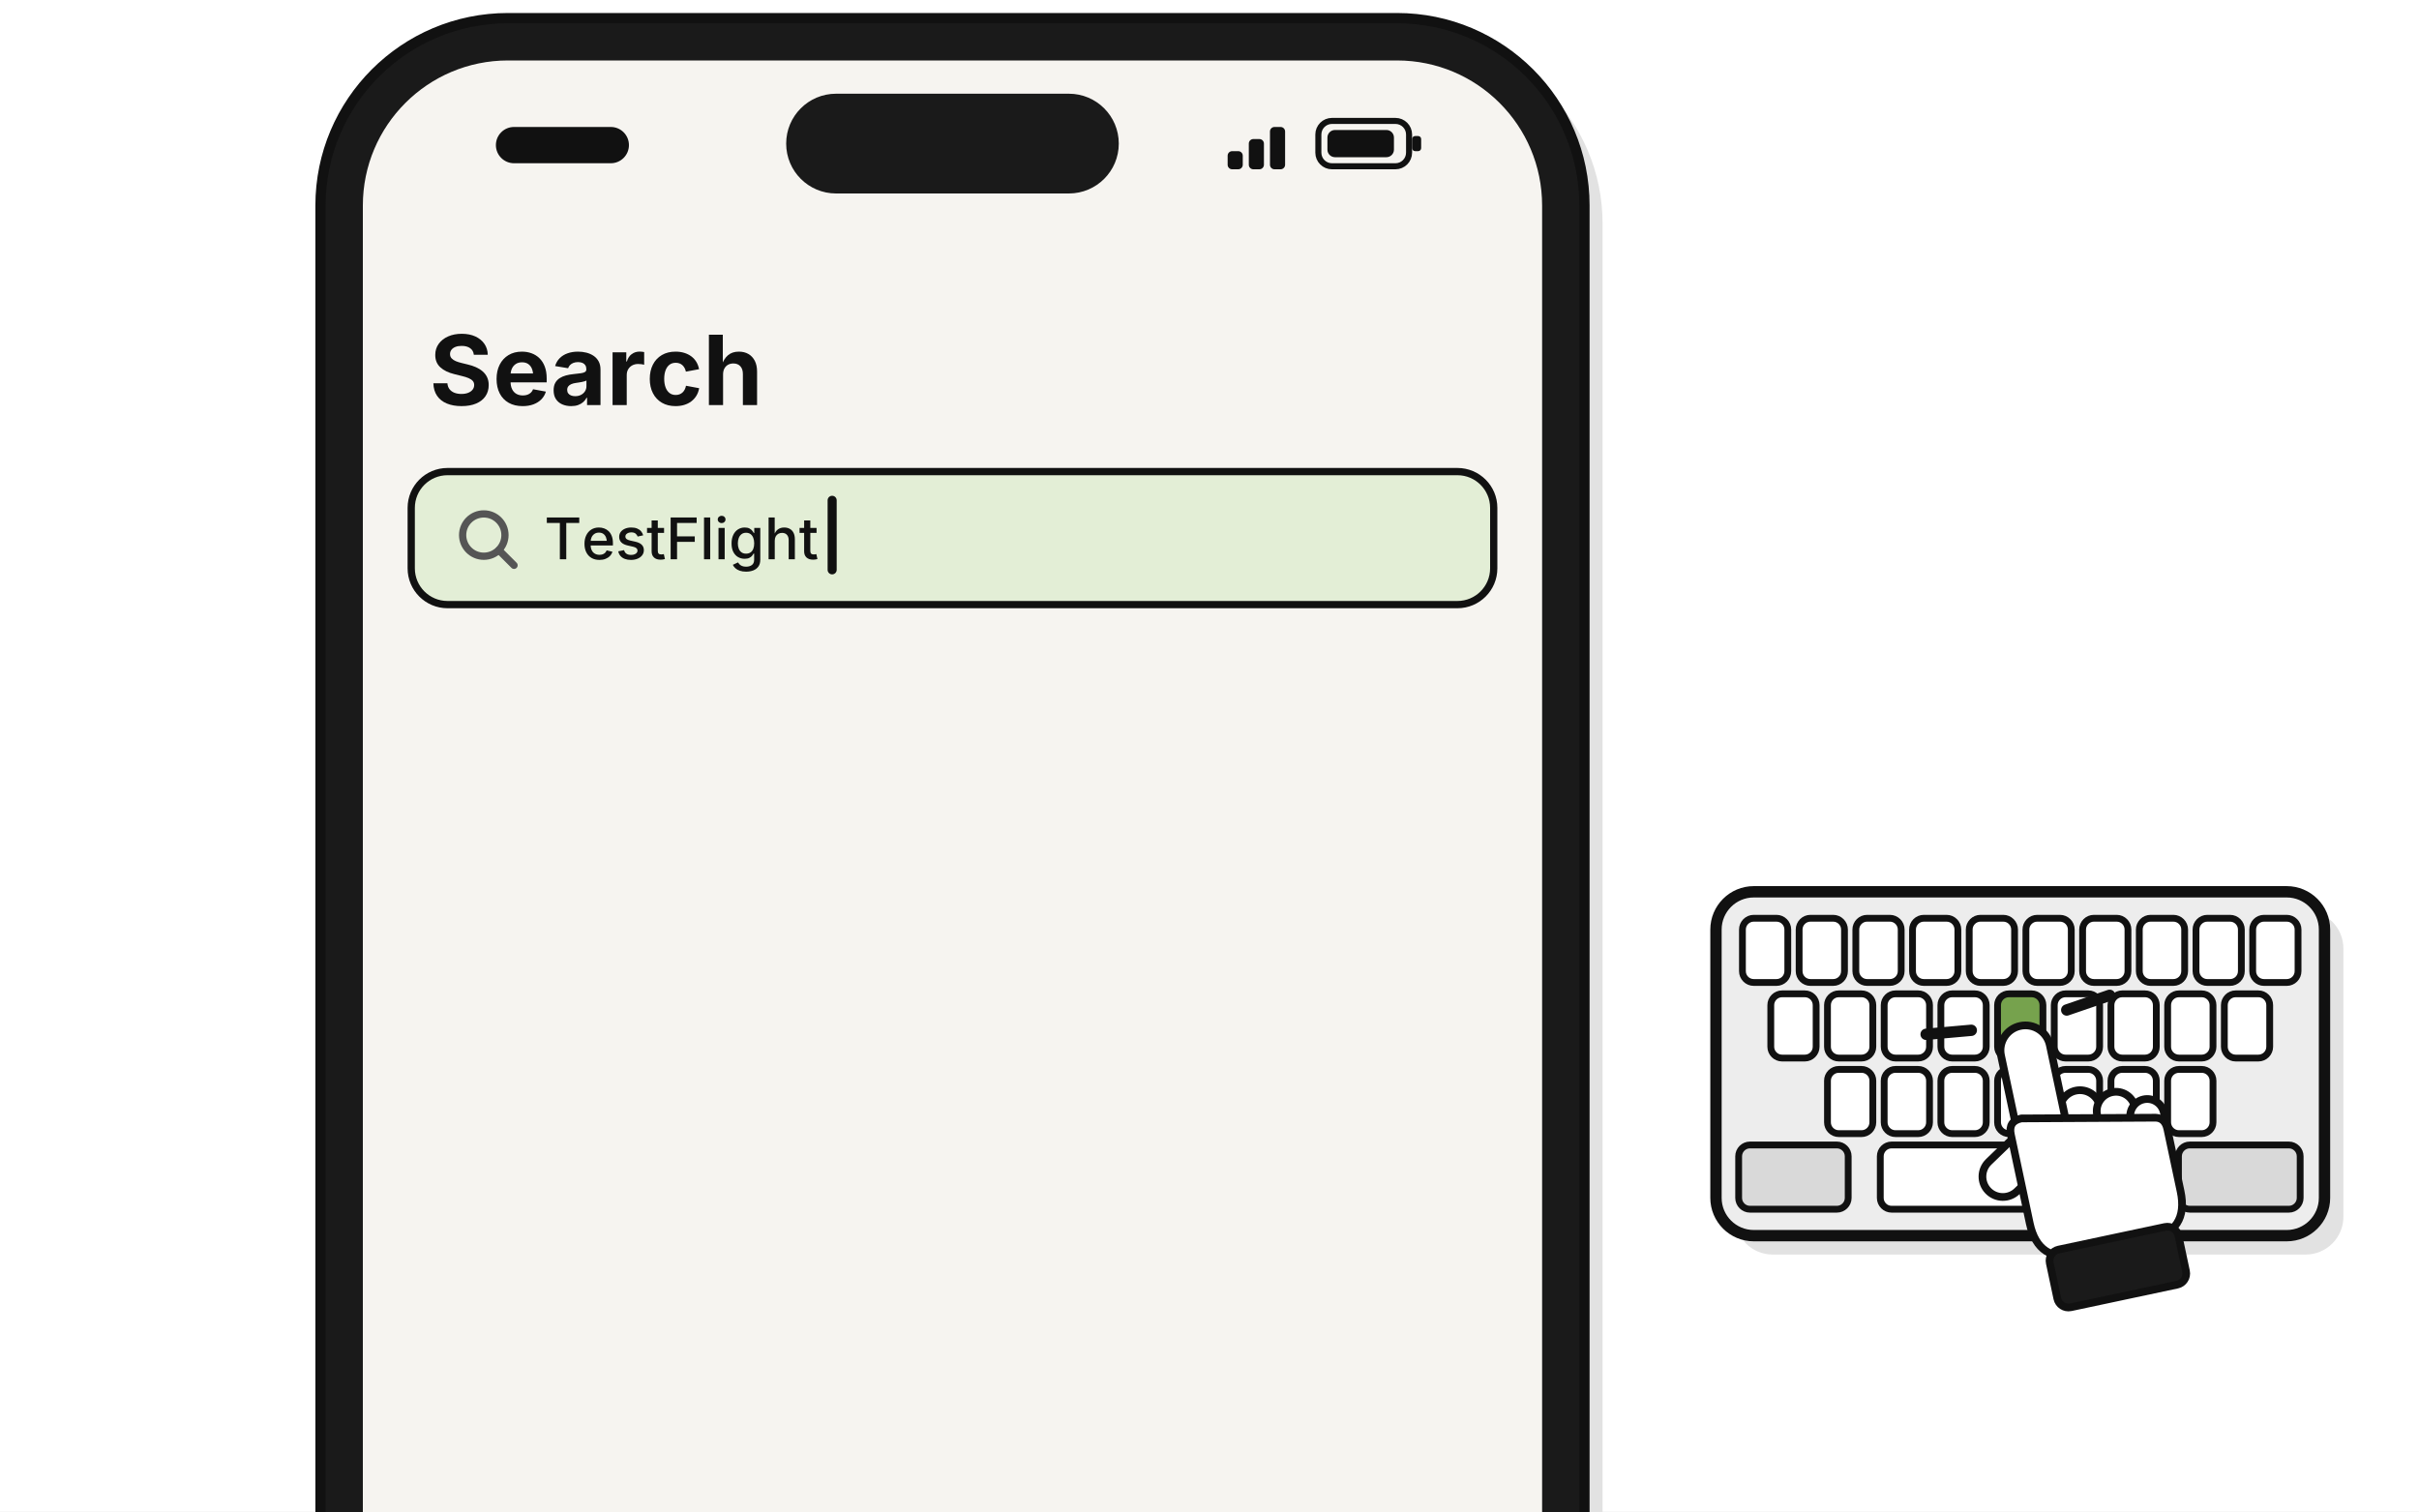
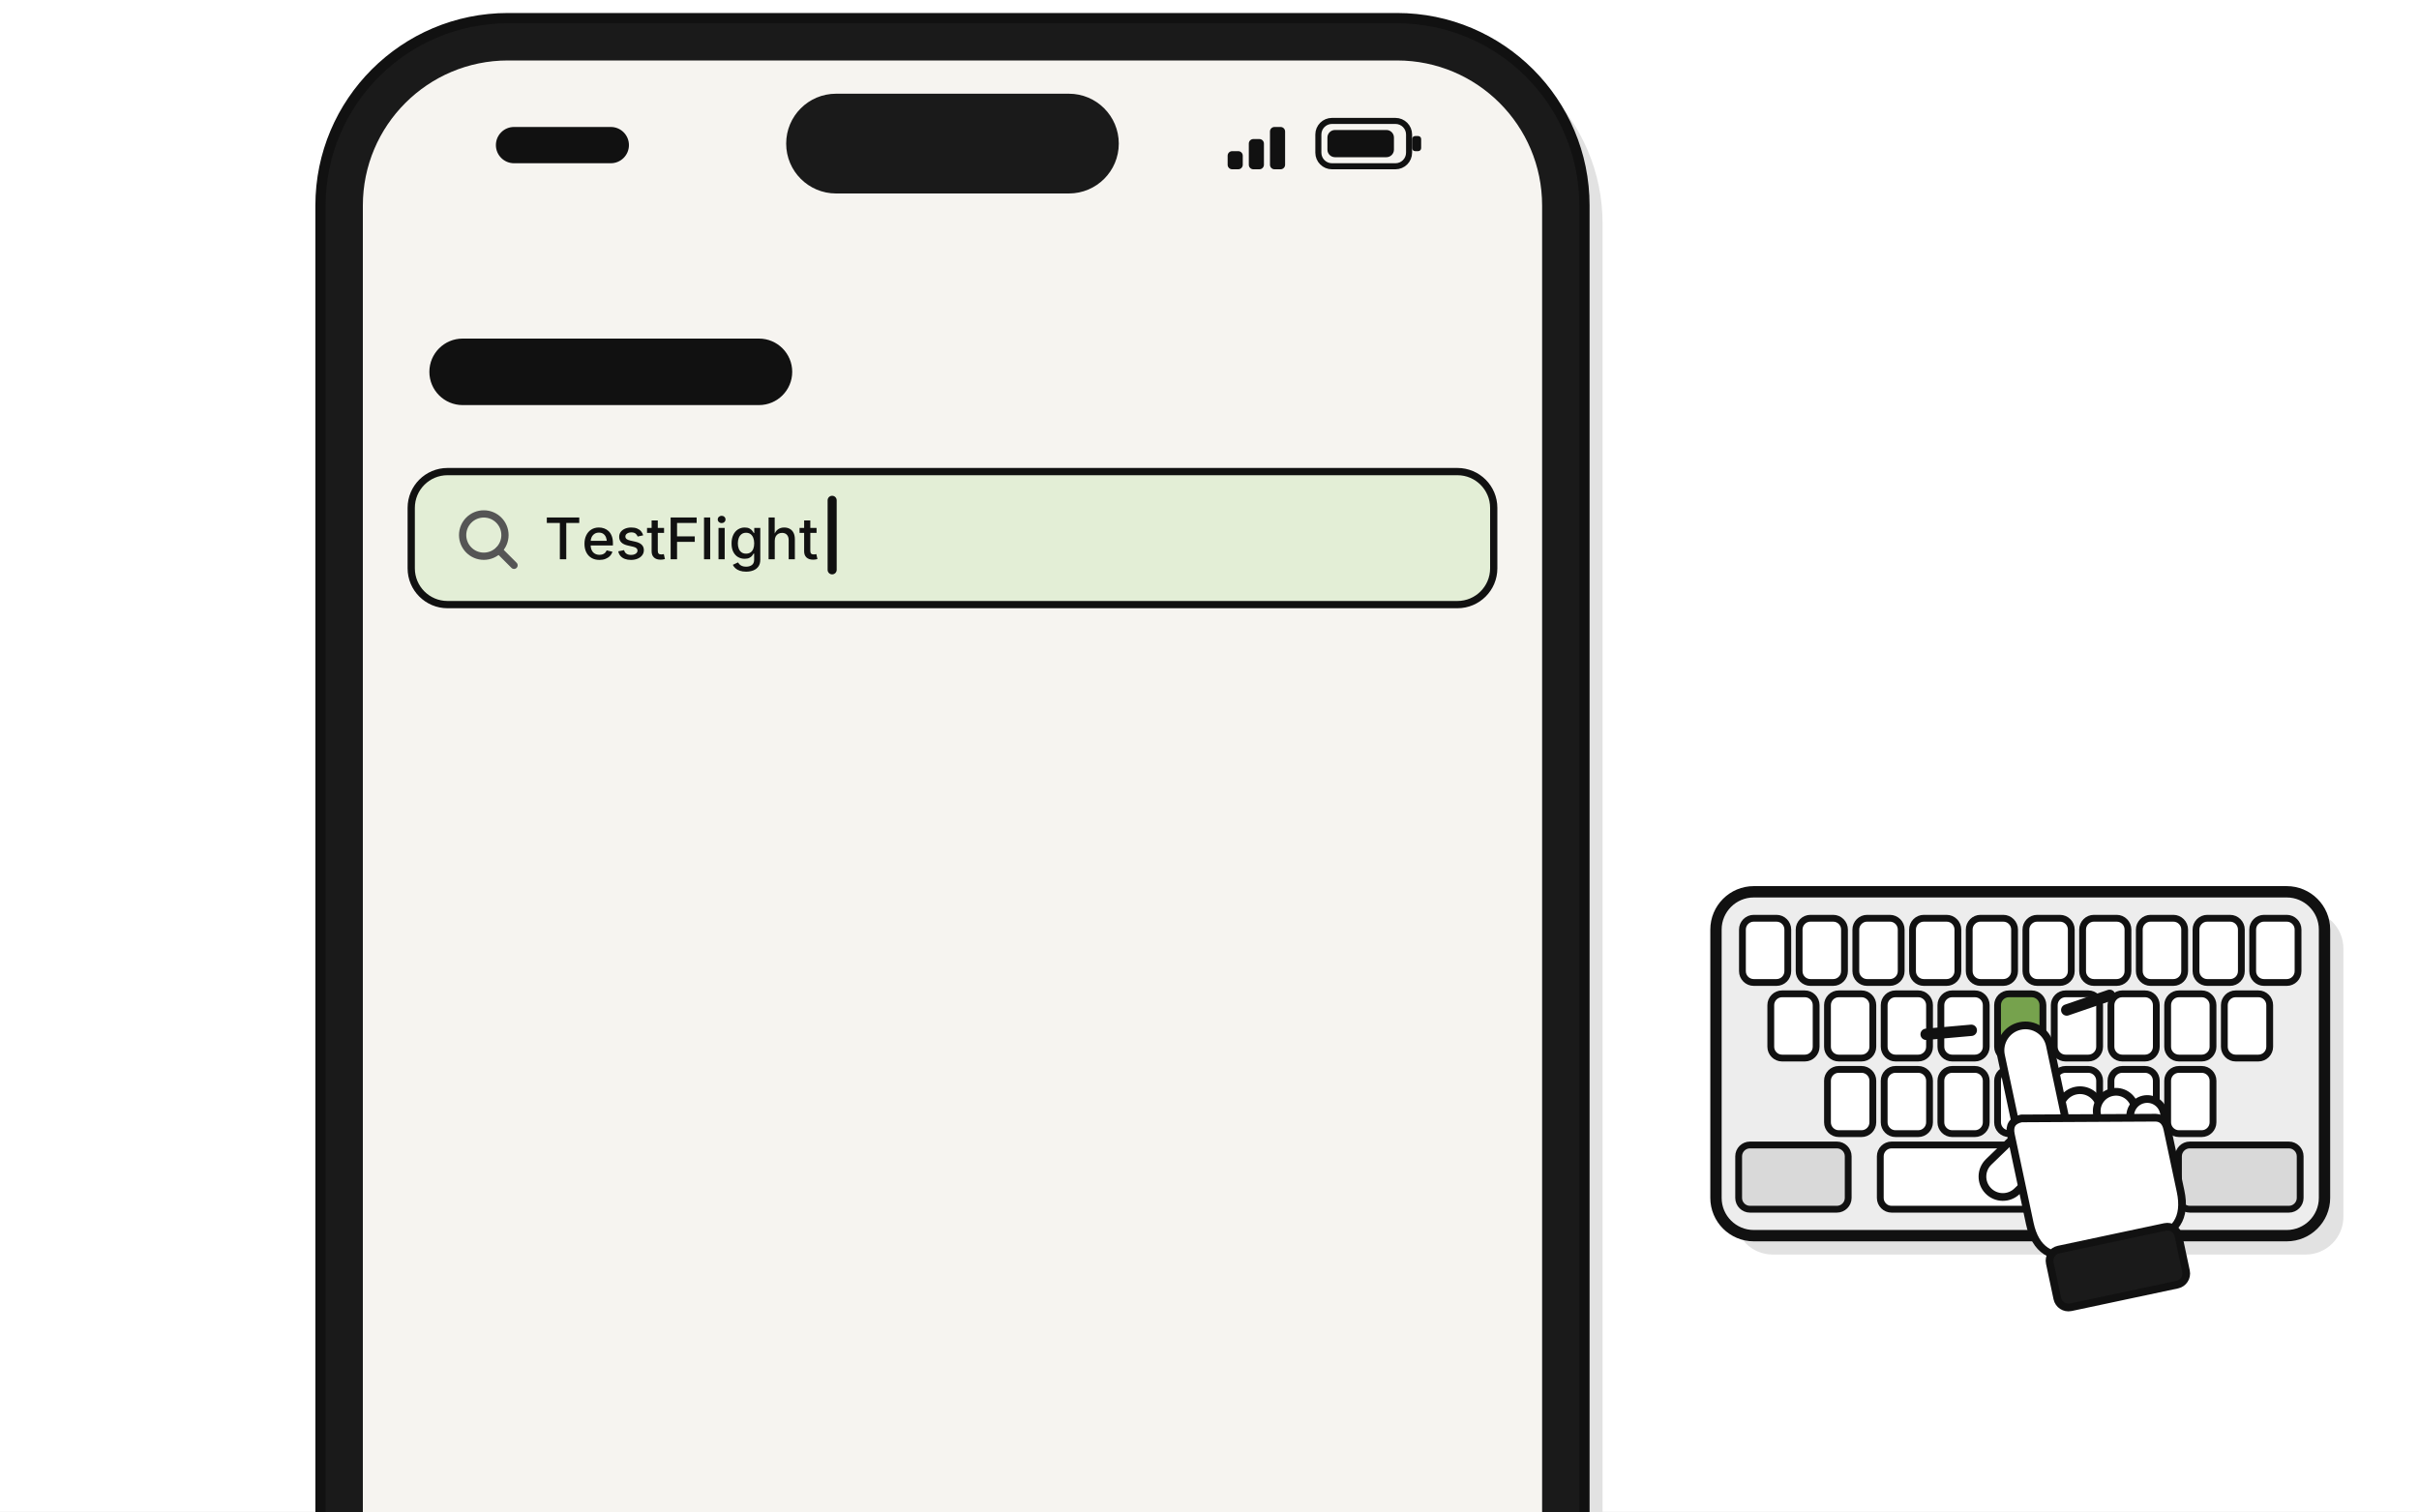
<svg xmlns="http://www.w3.org/2000/svg" viewBox="0 0 640 400" width="640" height="400">
  <rect x="0" y="0" width="640" height="400" rx="0" fill="#FFFFFF" />
  <g transform="translate(96 16) scale(0.8)">
    <rect x="-8" y="-8" width="418" height="872" rx="62" fill="#E2E2E2" />
    <rect x="-14" y="-14" width="418" height="872" rx="62" fill="#1A1A1A" stroke="#111111" stroke-width="3.4" />
    <clipPath id="scr2">
      <rect x="0" y="0" width="390" height="844" rx="48" />
    </clipPath>
    <g clip-path="url(#scr2)">
      <rect x="0" y="0" width="390" height="844" rx="0" fill="#F6F4F0" />
-       <path d="M681.299 -21.68Q502.48 -21.68 369.94 33.29Q237.401 88.26 163.381 196.069Q89.361 303.878 84.681 462.357H381.737Q387.577 386.997 426.588 336.547Q465.598 286.096 530.758 260.946Q595.919 235.796 678.059 235.796Q759.62 235.796 820.411 259.617Q881.202 283.437 914.972 326.428Q948.743 369.418 948.743 425.739Q948.743 477.22 918.502 511.691Q888.262 546.161 830.981 570.841Q773.701 595.521 692.081 614.821L528.28 655.562Q339.101 701.702 231.811 800.212Q124.521 898.722 124.521 1061.301Q124.521 1195.941 197.381 1296.921Q270.241 1397.9 396.771 1453.95Q523.3 1510 685.119 1510Q850.479 1510 973.468 1453.41Q1096.458 1396.82 1165.198 1296.521Q1233.938 1196.221 1236.318 1065.402H941.242Q932.562 1154.963 864.511 1204.203Q796.46 1253.444 682.359 1253.444Q604.719 1253.444 549.768 1231.123Q494.817 1208.803 466.157 1169.692Q437.496 1130.582 437.496 1080.561Q437.496 1025.78 470.877 989.619Q504.257 953.459 558.878 930.739Q613.498 908.019 676.138 893.019L810.559 860.118Q904.577 838.719 985.717 802.619Q1066.857 766.519 1127.727 714.079Q1188.597 661.64 1222.457 589.87Q1256.318 518.1 1256.318 424.359Q1256.318 288.86 1187.958 188.43Q1119.598 88 991.038 33.16Q862.479 -21.68 681.299 -21.68Z" fill="#111111" transform="translate(22.00 114.00) scale(0.01562 -0.01562)" />
-       <path d="M633.4 -21.84Q462.22 -21.84 338.24 48.27Q214.261 118.38 147.791 247.38Q81.321 376.38 81.321 553.24Q81.321 725.78 147.371 855.97Q213.421 986.16 334.21 1059.08Q455 1132 618.34 1132Q727.859 1132 822.998 1097.1Q918.138 1062.2 989.988 991.841Q1061.838 921.481 1102.218 815.021Q1142.598 708.561 1142.598 564.9V480.721H204.401V669.439H996.46L856.302 618.839Q856.302 706.16 829.632 770.601Q802.962 835.042 750.621 870.582Q698.28 906.123 620.499 906.123Q542.719 906.123 488.538 870.122Q434.357 834.122 406.077 772.441Q377.796 710.76 377.796 632.18V499.321Q377.796 402.32 410.267 336.339Q442.737 270.358 501.608 237.198Q560.479 204.037 638.18 204.037Q690.68 204.037 733.611 218.987Q776.541 233.938 807.441 263.258Q838.342 292.578 854.482 335.539L1125.678 285.379Q1098.598 192.739 1031.738 123.61Q964.878 54.48 864.199 16.32Q763.519 -21.84 633.4 -21.84Z" fill="#111111" transform="translate(42.95 114.00) scale(0.01562 -0.01562)" />
-       <path d="M440.221 -21.68Q333.681 -21.68 249.341 15.89Q165.001 53.46 116.701 127.76Q68.401 202.06 68.401 312.6Q68.401 406.44 102.621 469.14Q136.841 531.84 196.291 570.12Q255.742 608.4 331.392 628.37Q407.042 648.34 489.901 656.18Q586.662 665.94 646.152 674.56Q705.642 683.18 733.442 701.53Q761.242 719.88 761.242 756.02V760.94Q761.242 808.801 740.912 841.911Q720.582 875.022 681.541 892.652Q642.501 910.283 585.56 910.283Q528.239 910.283 485.278 892.842Q442.318 875.402 414.917 846.272Q387.517 817.141 375.457 780.841L100.401 826.502Q128.821 924.182 195.882 992.211Q262.942 1060.241 362.551 1096.12Q462.161 1132 586.499 1132Q676.518 1132 761.518 1110.67Q846.517 1089.341 914.097 1043.941Q981.677 998.541 1021.397 926.521Q1061.117 854.501 1061.117 752.659V0H776.662V155.24H766.821Q739.722 103.28 694.752 63.4Q649.782 23.52 586.562 0.92Q523.342 -21.68 440.221 -21.68ZM524.679 188.618Q595.52 188.618 649.131 216.818Q702.742 245.019 733.072 292.939Q763.402 340.86 763.402 399.68V520.662Q749.702 511.441 722.962 503.371Q696.221 495.301 663.301 488.921Q630.38 482.541 598.3 477.851Q566.219 473.161 541.299 469.621Q486.019 462.161 444.098 444.281Q402.177 426.401 378.977 396.461Q355.777 366.52 355.777 321.419Q355.777 277.999 377.677 248.449Q399.577 218.898 437.538 203.758Q475.498 188.618 524.679 188.618Z" fill="#111111" transform="translate(62.02 114.00) scale(0.01562 -0.01562)" />
-       <path d="M127.761 0V1118H418.396V923.321H430.396Q460.857 1026.68 533.337 1079.8Q605.817 1132.92 699.877 1132.92Q723.117 1132.92 749.807 1130.3Q776.497 1127.68 796.817 1122.9V854.964Q776.938 861.824 738.728 866.094Q700.518 870.364 667.218 870.364Q598.557 870.364 543.967 840.643Q489.377 810.923 458.507 758.363Q427.636 705.803 427.636 636.283V0Z" fill="#111111" transform="translate(80.59 114.00) scale(0.01562 -0.01562)" />
-       <path d="M627.579 -21.84Q459.38 -21.84 336.78 50.43Q214.181 122.7 147.751 252.43Q81.321 382.16 81.321 554.16Q81.321 727.54 147.751 857.5Q214.181 987.46 336.78 1059.73Q459.38 1132 627.579 1132Q727.479 1132 811.358 1106.14Q895.238 1080.28 960.137 1032.141Q1025.037 984.001 1066.957 915.162Q1108.877 846.322 1124.858 760.363L846.022 708.123Q836.722 751.663 817.932 786.313Q799.141 820.963 772.011 845.573Q744.881 870.183 709.41 883.063Q673.94 895.943 630.819 895.943Q550.678 895.943 496.497 852.832Q442.317 809.722 414.606 733.081Q386.896 656.44 386.896 555.24Q386.896 455.499 414.606 378.549Q442.317 301.598 496.497 257.907Q550.678 214.217 630.819 214.217Q674.4 214.217 710.33 227.597Q746.261 240.977 774.121 266.317Q801.981 291.657 820.772 328.037Q839.562 364.417 848.322 409.417L1126.698 357.717Q1111.177 269.218 1069.027 199.378Q1026.877 129.539 962.018 79.939Q897.158 30.34 812.548 4.25Q727.939 -21.84 627.579 -21.84Z" fill="#111111" transform="translate(93.62 114.00) scale(0.01562 -0.01562)" />
-       <path d="M427.636 647.321V0H127.761V1490H422.237V838.9H397.716Q441.697 978.781 531.337 1055.39Q620.977 1132 762.556 1132Q878.796 1132 965.376 1081.45Q1051.956 1030.9 1099.726 936.59Q1147.496 842.28 1147.496 711.08V0H847.161V658.821Q847.161 762.982 793.43 822.213Q739.7 881.444 644.839 881.444Q581.578 881.444 532.428 853.733Q483.277 826.023 455.457 773.872Q427.636 721.722 427.636 647.321Z" fill="#111111" transform="translate(112.45 114.00) scale(0.01562 -0.01562)" />
+       <rect x="22" y="92" width="120" height="22" rx="11" fill="#111111" />
      <rect x="16" y="136" width="358" height="44" rx="12" fill="#E3EED6" stroke="#111111" stroke-width="2.4" />
      <circle cx="40" cy="157" r="7" fill="none" stroke="#555555" stroke-width="2.4" />
      <line x1="45" y1="162" x2="50" y2="167" stroke="#555555" stroke-width="2.4" stroke-linecap="round" />
      <path d="M90.44 1293.561V1490H1246.679V1293.561H783.639V0H555.12V1293.561Z" fill="#111111" transform="translate(60.00 165.00) scale(0.00928 -0.00928)" />
      <path d="M629.8 -23.28Q464.74 -23.28 345.08 48.09Q225.42 119.46 160.93 248.46Q96.44 377.46 96.44 551.08Q96.44 723.26 159.79 853.99Q223.14 984.72 339.07 1058.36Q455 1132 610.78 1132Q706.62 1132 795.999 1100.7Q885.379 1069.4 956.329 1002.28Q1027.279 935.16 1068.739 828.34Q1110.199 721.52 1110.199 570.3V492.24H218.8V656.48H996.82L894.101 602.28Q894.101 704.72 862.211 783.2Q830.321 861.681 767.54 905.861Q704.76 950.041 611.5 950.041Q518.24 950.041 452.179 905.041Q386.119 860.041 351.359 786.48Q316.599 712.92 316.599 626.06V514.44Q316.599 399.44 356.089 319.78Q395.579 240.119 466.869 199.399Q538.16 158.679 632.06 158.679Q693.56 158.679 743.87 176.329Q794.18 193.979 830.48 229.419Q866.781 264.859 886.161 317.18L1092.559 268.46Q1066.199 181.58 1002.579 115.87Q938.959 50.16 844.4 13.44Q749.84 -23.28 629.8 -23.28Z" fill="#111111" transform="translate(72.40 165.00) scale(0.00928 -0.00928)" />
      <path d="M549.34 -23.28Q427.68 -23.28 333.32 11.93Q238.96 47.14 178.35 115.57Q117.74 184 97.92 282.52L305.099 325.859Q328.379 238.539 391.009 196.889Q453.639 155.239 550.939 155.239Q657.5 155.239 720.43 199.479Q783.36 243.72 783.36 306.42Q783.36 359.74 744.57 394.73Q705.78 429.72 625.84 447.46L437.68 490.02Q282.44 525.12 206.46 601.88Q130.48 678.64 130.48 799.16Q130.48 898.94 186.01 973.79Q241.54 1048.64 339 1090.32Q436.46 1132 562.84 1132Q683.779 1132 769.769 1096.78Q855.759 1061.56 909.319 998.99Q962.879 936.42 986.439 853.28L789.06 809.66Q767.86 868.76 716.07 913.531Q664.28 958.301 565.1 958.301Q473.739 958.301 412.729 917.251Q351.719 876.2 351.719 812.5Q351.719 757.16 392.489 722.45Q433.259 687.74 524.959 666.9L704.579 626.9Q859.999 591.98 935.069 516.75Q1010.139 441.52 1010.139 324.9Q1010.139 222.94 951.759 144.46Q893.379 65.98 789.469 21.35Q685.559 -23.28 549.34 -23.28Z" fill="#111111" transform="translate(83.56 165.00) scale(0.00928 -0.00928)" />
      <path d="M626.439 1118V939.161H20V1118ZM183.32 1384H403.279V302.419Q403.279 234.619 431.529 203.179Q459.779 171.739 525.199 171.739Q542.379 171.739 570.319 175.829Q598.259 179.919 618.279 183.919L657.259 7.62Q621.879 -4 581.789 -9.27Q541.7 -14.54 503.28 -14.54Q350.54 -14.54 266.93 63.67Q183.32 141.88 183.32 284.28Z" fill="#111111" transform="translate(93.80 165.00) scale(0.00928 -0.00928)" />
      <path d="M164.881 0V1490H1092.34V1293.561H393.399V814.88H1025.06V619.881H393.399V0Z" fill="#111111" transform="translate(100.26 165.00) scale(0.00928 -0.00928)" />
      <path d="M367.879 1490V0H147.92V1490Z" fill="#111111" transform="translate(111.46 165.00) scale(0.00928 -0.00928)" />
      <path d="M147.92 0V1118H367.879V0ZM258.54 1288.581Q201.96 1288.581 161.18 1327.01Q120.4 1365.439 120.4 1419.241Q120.4 1474.14 161.18 1512.06Q201.96 1549.98 258.54 1549.98Q315.888 1549.98 356.694 1512.079Q397.499 1474.178 397.499 1419.25Q397.499 1365.42 356.694 1327Q315.888 1288.581 258.54 1288.581Z" fill="#111111" transform="translate(116.25 165.00) scale(0.00928 -0.00928)" />
      <path d="M615.5 -442Q486.28 -442 391.37 -409.24Q296.46 -376.48 234.75 -321.15Q173.041 -265.82 141.46 -198.521L324.719 -112.08Q345.479 -143.72 378.909 -179.57Q412.339 -215.421 468.969 -240.041Q525.599 -264.661 615.14 -264.661Q742.66 -264.661 822.23 -204.441Q901.801 -144.221 901.801 -15.22V202.66H882.641Q863.281 166.34 827.611 123.06Q791.941 79.78 728.431 48.53Q664.921 17.28 562.681 17.28Q431.38 17.28 325.64 79.34Q219.9 141.4 158.17 263.04Q96.44 384.68 96.44 562.92Q96.44 741.32 157.89 868.64Q219.34 995.96 325.49 1063.98Q431.64 1132 565.601 1132Q669.101 1132 733.331 1097.76Q797.561 1063.52 834.091 1017.16Q870.621 970.8 890.161 935.94H905.541V1118H1120.679V-16.221Q1120.679 -162.56 1054.149 -257.03Q987.619 -351.5 873.249 -396.75Q758.88 -442 615.5 -442ZM613.92 199.959Q707.64 199.959 772.15 243.579Q836.66 287.199 870.051 369.39Q903.441 451.58 903.441 566.2Q903.441 678.72 870.461 763.641Q837.48 848.561 772.97 896.551Q708.46 944.541 613.92 944.541Q517.099 944.541 451.859 894.091Q386.619 843.641 353.819 758.311Q321.019 672.98 321.019 566.2Q321.019 457.14 354.229 374.54Q387.439 291.939 452.679 245.949Q517.919 199.959 613.92 199.959Z" fill="#111111" transform="translate(121.04 165.00) scale(0.00928 -0.00928)" />
      <path d="M367.879 662.44V0H147.92V1490H366.079V844.3H337.239Q385.899 994.26 478.779 1063.13Q571.659 1132 703.519 1132Q817.599 1132 903.459 1084.15Q989.319 1036.3 1036.909 942.53Q1084.499 848.76 1084.499 710.36V0H863.72V682.94Q863.72 803.661 800.81 872.071Q737.9 940.481 628.28 940.481Q553.859 940.481 494.809 907.911Q435.759 875.341 401.819 813.291Q367.879 751.241 367.879 662.44Z" fill="#111111" transform="translate(132.81 165.00) scale(0.00928 -0.00928)" />
      <path d="M626.439 1118V939.161H20V1118ZM183.32 1384H403.279V302.419Q403.279 234.619 431.529 203.179Q459.779 171.739 525.199 171.739Q542.379 171.739 570.319 175.829Q598.259 179.919 618.279 183.919L657.259 7.62Q621.879 -4 581.789 -9.27Q541.7 -14.54 503.28 -14.54Q350.54 -14.54 266.93 63.67Q183.32 141.88 183.32 284.28Z" fill="#111111" transform="translate(144.24 165.00) scale(0.00928 -0.00928)" />
      <rect x="153.705" y="144" width="3" height="26" rx="1.5" fill="#111111" />
      <rect x="140" y="11" width="110" height="33" rx="16.5" fill="#1A1A1A" />
      <rect x="44" y="22" width="44" height="12" rx="6" fill="#111111" />
      <rect x="286" y="30" width="5" height="6" rx="1.5" fill="#111111" />
      <rect x="293" y="26" width="5" height="10" rx="1.5" fill="#111111" />
      <rect x="300" y="22" width="5" height="14" rx="1.5" fill="#111111" />
      <rect x="316" y="20" width="30" height="15" rx="4.5" fill="none" stroke="#111111" stroke-width="2" />
      <rect x="319" y="23" width="22" height="9" rx="2.5" fill="#111111" />
      <rect x="347" y="25" width="3" height="5" rx="1" fill="#111111" />
    </g>
    <rect x="128" y="828" width="134" height="5" rx="2.5" fill="#111111" />
  </g>
  <rect x="459" y="241" width="161" height="91" rx="10" fill="#E2E2E2" />
  <rect x="454" y="236" width="161" height="91" rx="10" fill="#EDEDED" stroke="#111111" stroke-width="3" />
  <rect x="461" y="243" width="12" height="17" rx="3" fill="#FFFFFF" stroke="#111111" stroke-width="1.8" />
  <rect x="476" y="243" width="12" height="17" rx="3" fill="#FFFFFF" stroke="#111111" stroke-width="1.8" />
  <rect x="491" y="243" width="12" height="17" rx="3" fill="#FFFFFF" stroke="#111111" stroke-width="1.8" />
  <rect x="506" y="243" width="12" height="17" rx="3" fill="#FFFFFF" stroke="#111111" stroke-width="1.8" />
  <rect x="521" y="243" width="12" height="17" rx="3" fill="#FFFFFF" stroke="#111111" stroke-width="1.8" />
  <rect x="536" y="243" width="12" height="17" rx="3" fill="#FFFFFF" stroke="#111111" stroke-width="1.8" />
  <rect x="551" y="243" width="12" height="17" rx="3" fill="#FFFFFF" stroke="#111111" stroke-width="1.8" />
  <rect x="566" y="243" width="12" height="17" rx="3" fill="#FFFFFF" stroke="#111111" stroke-width="1.8" />
  <rect x="581" y="243" width="12" height="17" rx="3" fill="#FFFFFF" stroke="#111111" stroke-width="1.8" />
  <rect x="596" y="243" width="12" height="17" rx="3" fill="#FFFFFF" stroke="#111111" stroke-width="1.8" />
  <rect x="468.5" y="263" width="12" height="17" rx="3" fill="#FFFFFF" stroke="#111111" stroke-width="1.8" />
  <rect x="483.5" y="263" width="12" height="17" rx="3" fill="#FFFFFF" stroke="#111111" stroke-width="1.8" />
  <rect x="498.5" y="263" width="12" height="17" rx="3" fill="#FFFFFF" stroke="#111111" stroke-width="1.8" />
  <rect x="513.5" y="263" width="12" height="17" rx="3" fill="#FFFFFF" stroke="#111111" stroke-width="1.8" />
  <rect x="528.5" y="263" width="12" height="17" rx="3" fill="#76A24D" stroke="#111111" stroke-width="1.8" />
  <rect x="543.5" y="263" width="12" height="17" rx="3" fill="#FFFFFF" stroke="#111111" stroke-width="1.8" />
  <rect x="558.5" y="263" width="12" height="17" rx="3" fill="#FFFFFF" stroke="#111111" stroke-width="1.8" />
  <rect x="573.5" y="263" width="12" height="17" rx="3" fill="#FFFFFF" stroke="#111111" stroke-width="1.8" />
  <rect x="588.5" y="263" width="12" height="17" rx="3" fill="#FFFFFF" stroke="#111111" stroke-width="1.8" />
  <rect x="483.5" y="283" width="12" height="17" rx="3" fill="#FFFFFF" stroke="#111111" stroke-width="1.8" />
  <rect x="498.5" y="283" width="12" height="17" rx="3" fill="#FFFFFF" stroke="#111111" stroke-width="1.8" />
  <rect x="513.5" y="283" width="12" height="17" rx="3" fill="#FFFFFF" stroke="#111111" stroke-width="1.8" />
  <rect x="528.5" y="283" width="12" height="17" rx="3" fill="#FFFFFF" stroke="#111111" stroke-width="1.8" />
  <rect x="543.5" y="283" width="12" height="17" rx="3" fill="#FFFFFF" stroke="#111111" stroke-width="1.8" />
  <rect x="558.5" y="283" width="12" height="17" rx="3" fill="#FFFFFF" stroke="#111111" stroke-width="1.8" />
  <rect x="573.5" y="283" width="12" height="17" rx="3" fill="#FFFFFF" stroke="#111111" stroke-width="1.8" />
  <rect x="497.47" y="303" width="74.06" height="17" rx="3" fill="#FFFFFF" stroke="#111111" stroke-width="1.8" />
  <rect x="460" y="303" width="28.98" height="17" rx="3" fill="#D9D9D9" stroke="#111111" stroke-width="1.8" />
  <rect x="576.36" y="303" width="32.2" height="17" rx="3" fill="#D9D9D9" stroke="#111111" stroke-width="1.8" />
  <g transform="translate(534.5 271.5) rotate(-12) scale(0.6)">
    <rect x="-31" y="50" width="32" height="18" rx="9" fill="#FFFFFF" stroke="#111111" stroke-width="3.4" stroke-linejoin="round" transform="rotate(-32 -14 60)" />
    <rect x="9" y="33" width="18" height="28" rx="9" fill="#FFFFFF" stroke="#111111" stroke-width="3.4" stroke-linejoin="round" />
    <rect x="25" y="37" width="17" height="26" rx="8.5" fill="#FFFFFF" stroke="#111111" stroke-width="3.4" stroke-linejoin="round" />
    <rect x="39" y="43" width="15" height="24" rx="7.5" fill="#FFFFFF" stroke="#111111" stroke-width="3.4" stroke-linejoin="round" />
    <rect x="-11" y="0" width="22" height="64" rx="11" fill="#FFFFFF" stroke="#111111" stroke-width="3.4" stroke-linejoin="round" />
    <path d="M-14 46 Q-14 40 -8 40 L50 52 Q54 53 54 58 L54 86 Q54 104 36 104 L4 104 Q-14 104 -14 86 Z" fill="#FFFFFF" stroke="#111111" stroke-width="3.4" stroke-linejoin="round" />
    <rect x="-9" y="100" width="58" height="26" rx="5" fill="#1A1A1A" stroke="#111111" stroke-width="3.4" stroke-linejoin="round" />
  </g>
  <line x1="521.551" y1="272.651" x2="509.598" y2="273.713" stroke="#111111" stroke-width="3" stroke-linecap="round" />
  <line x1="546.798" y1="267.285" x2="558.149" y2="263.393" stroke="#111111" stroke-width="3" stroke-linecap="round" />
</svg>
